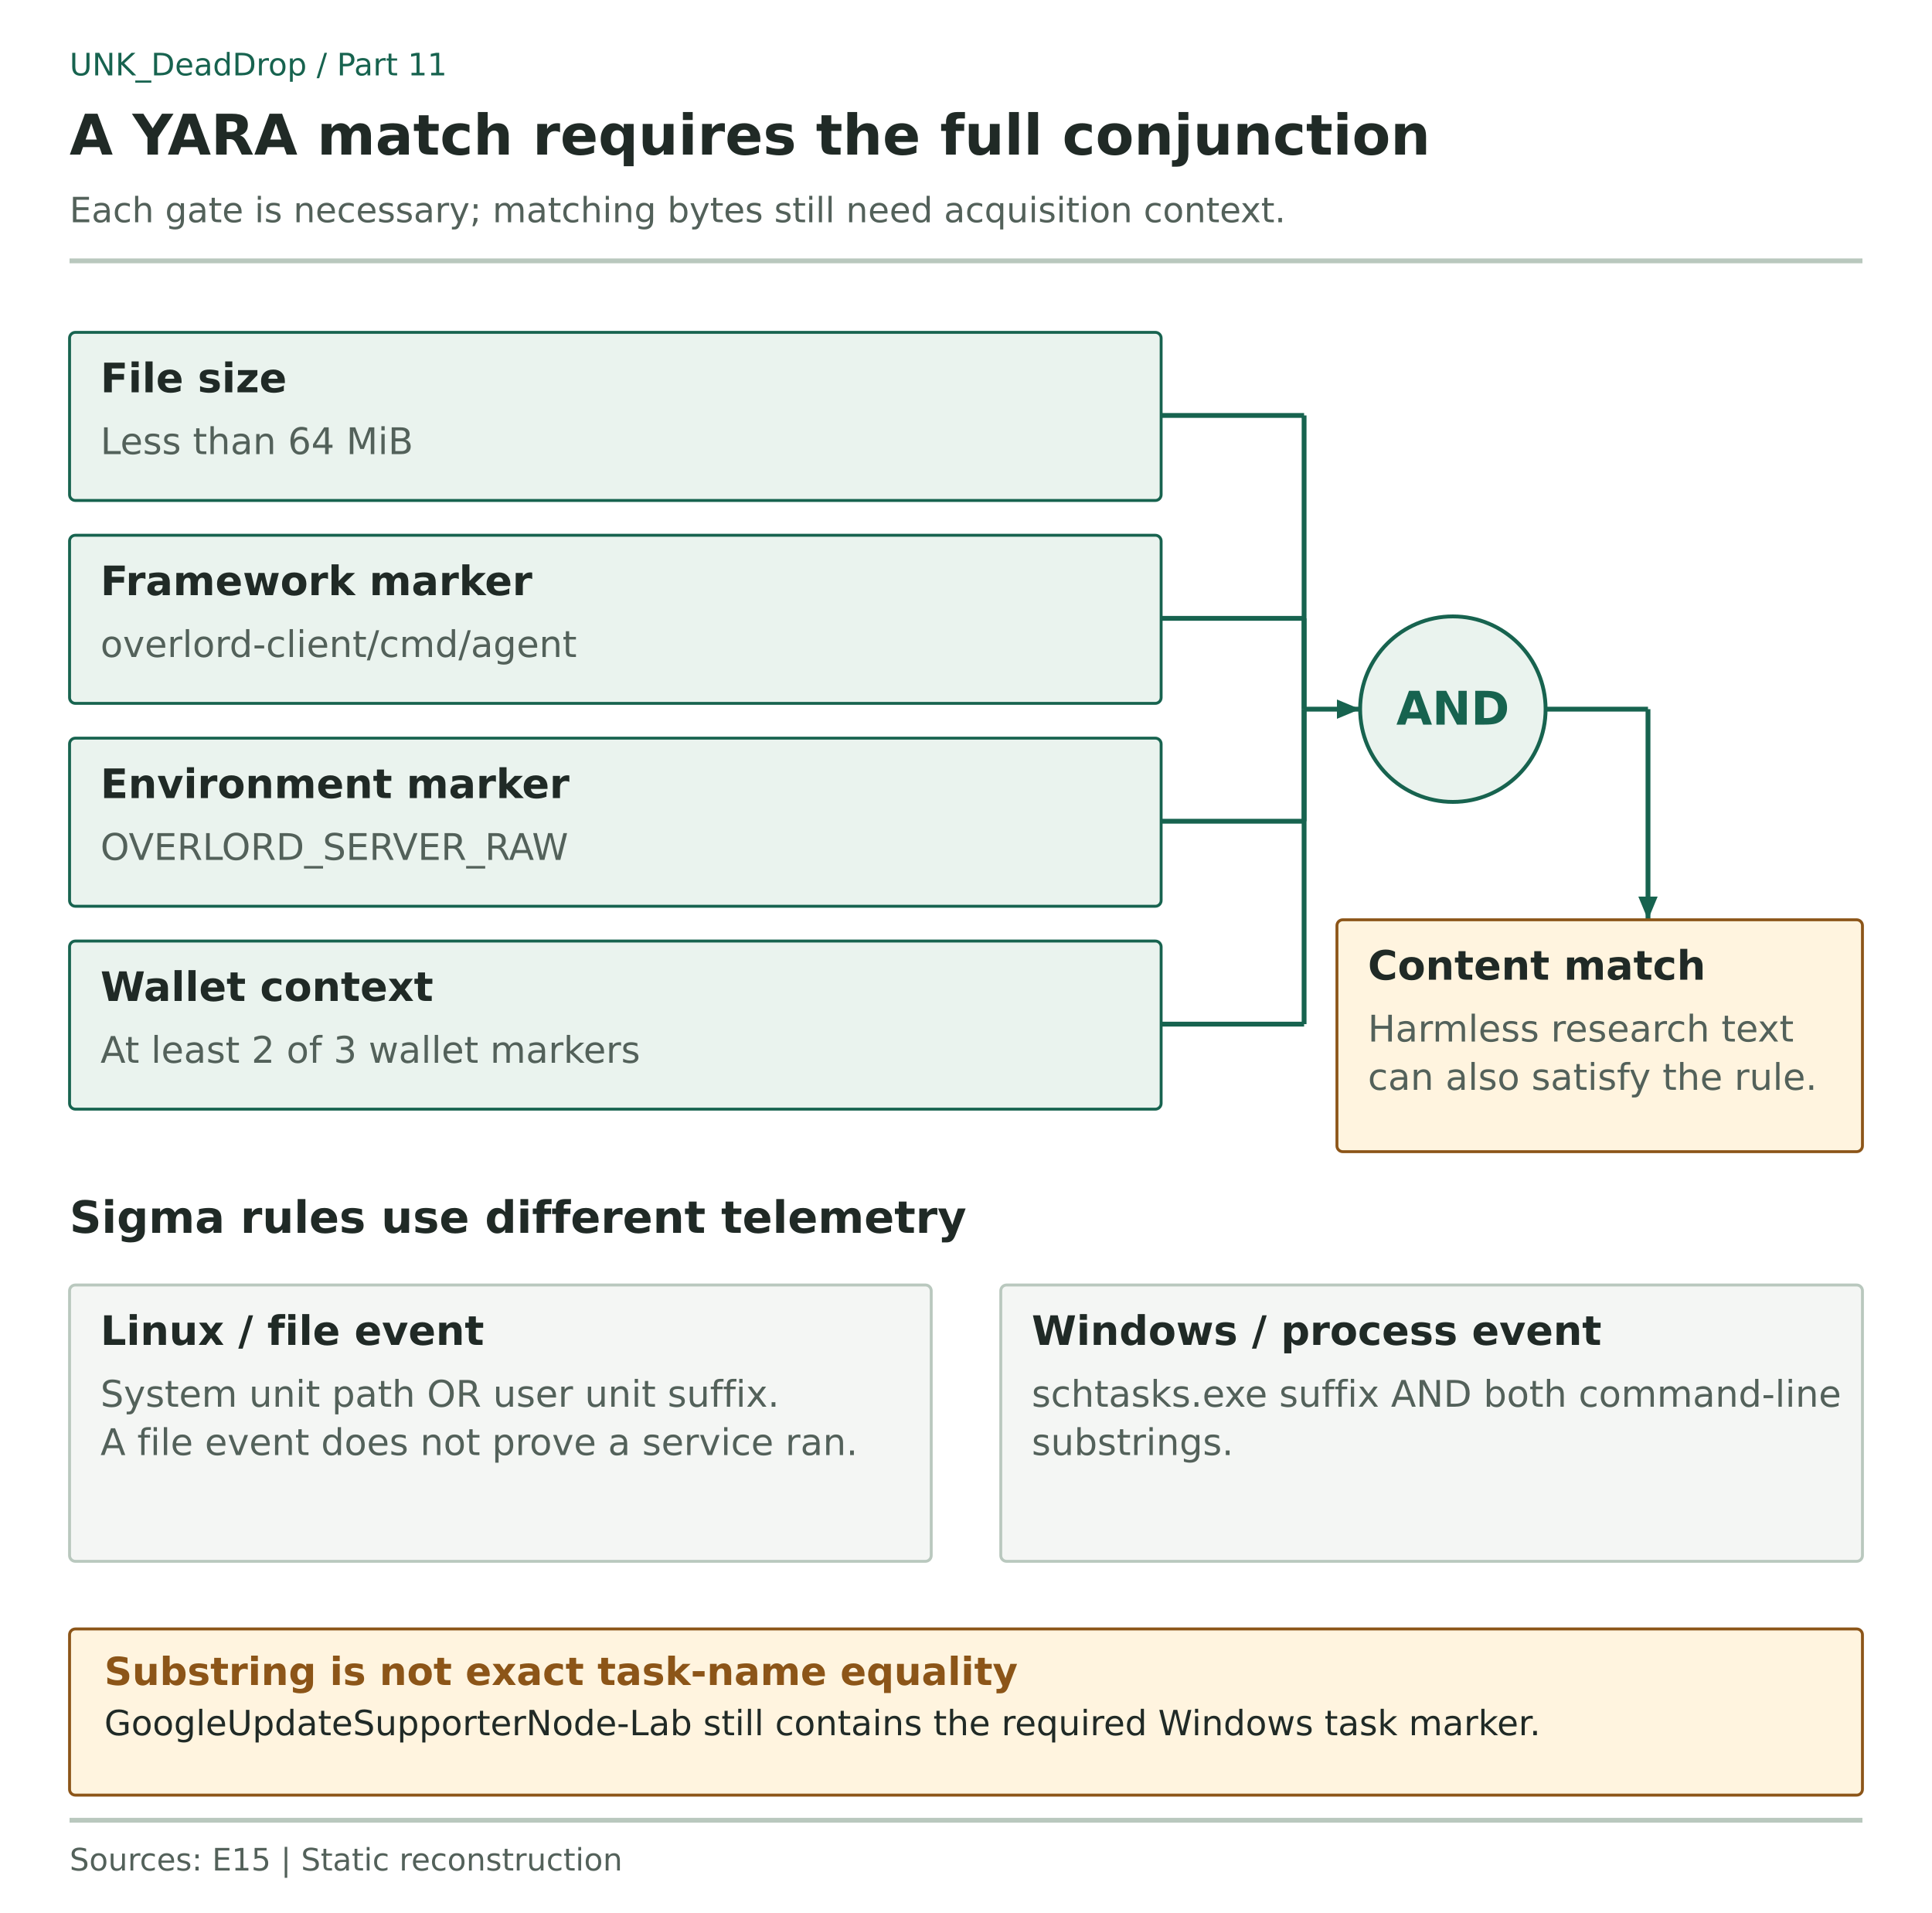
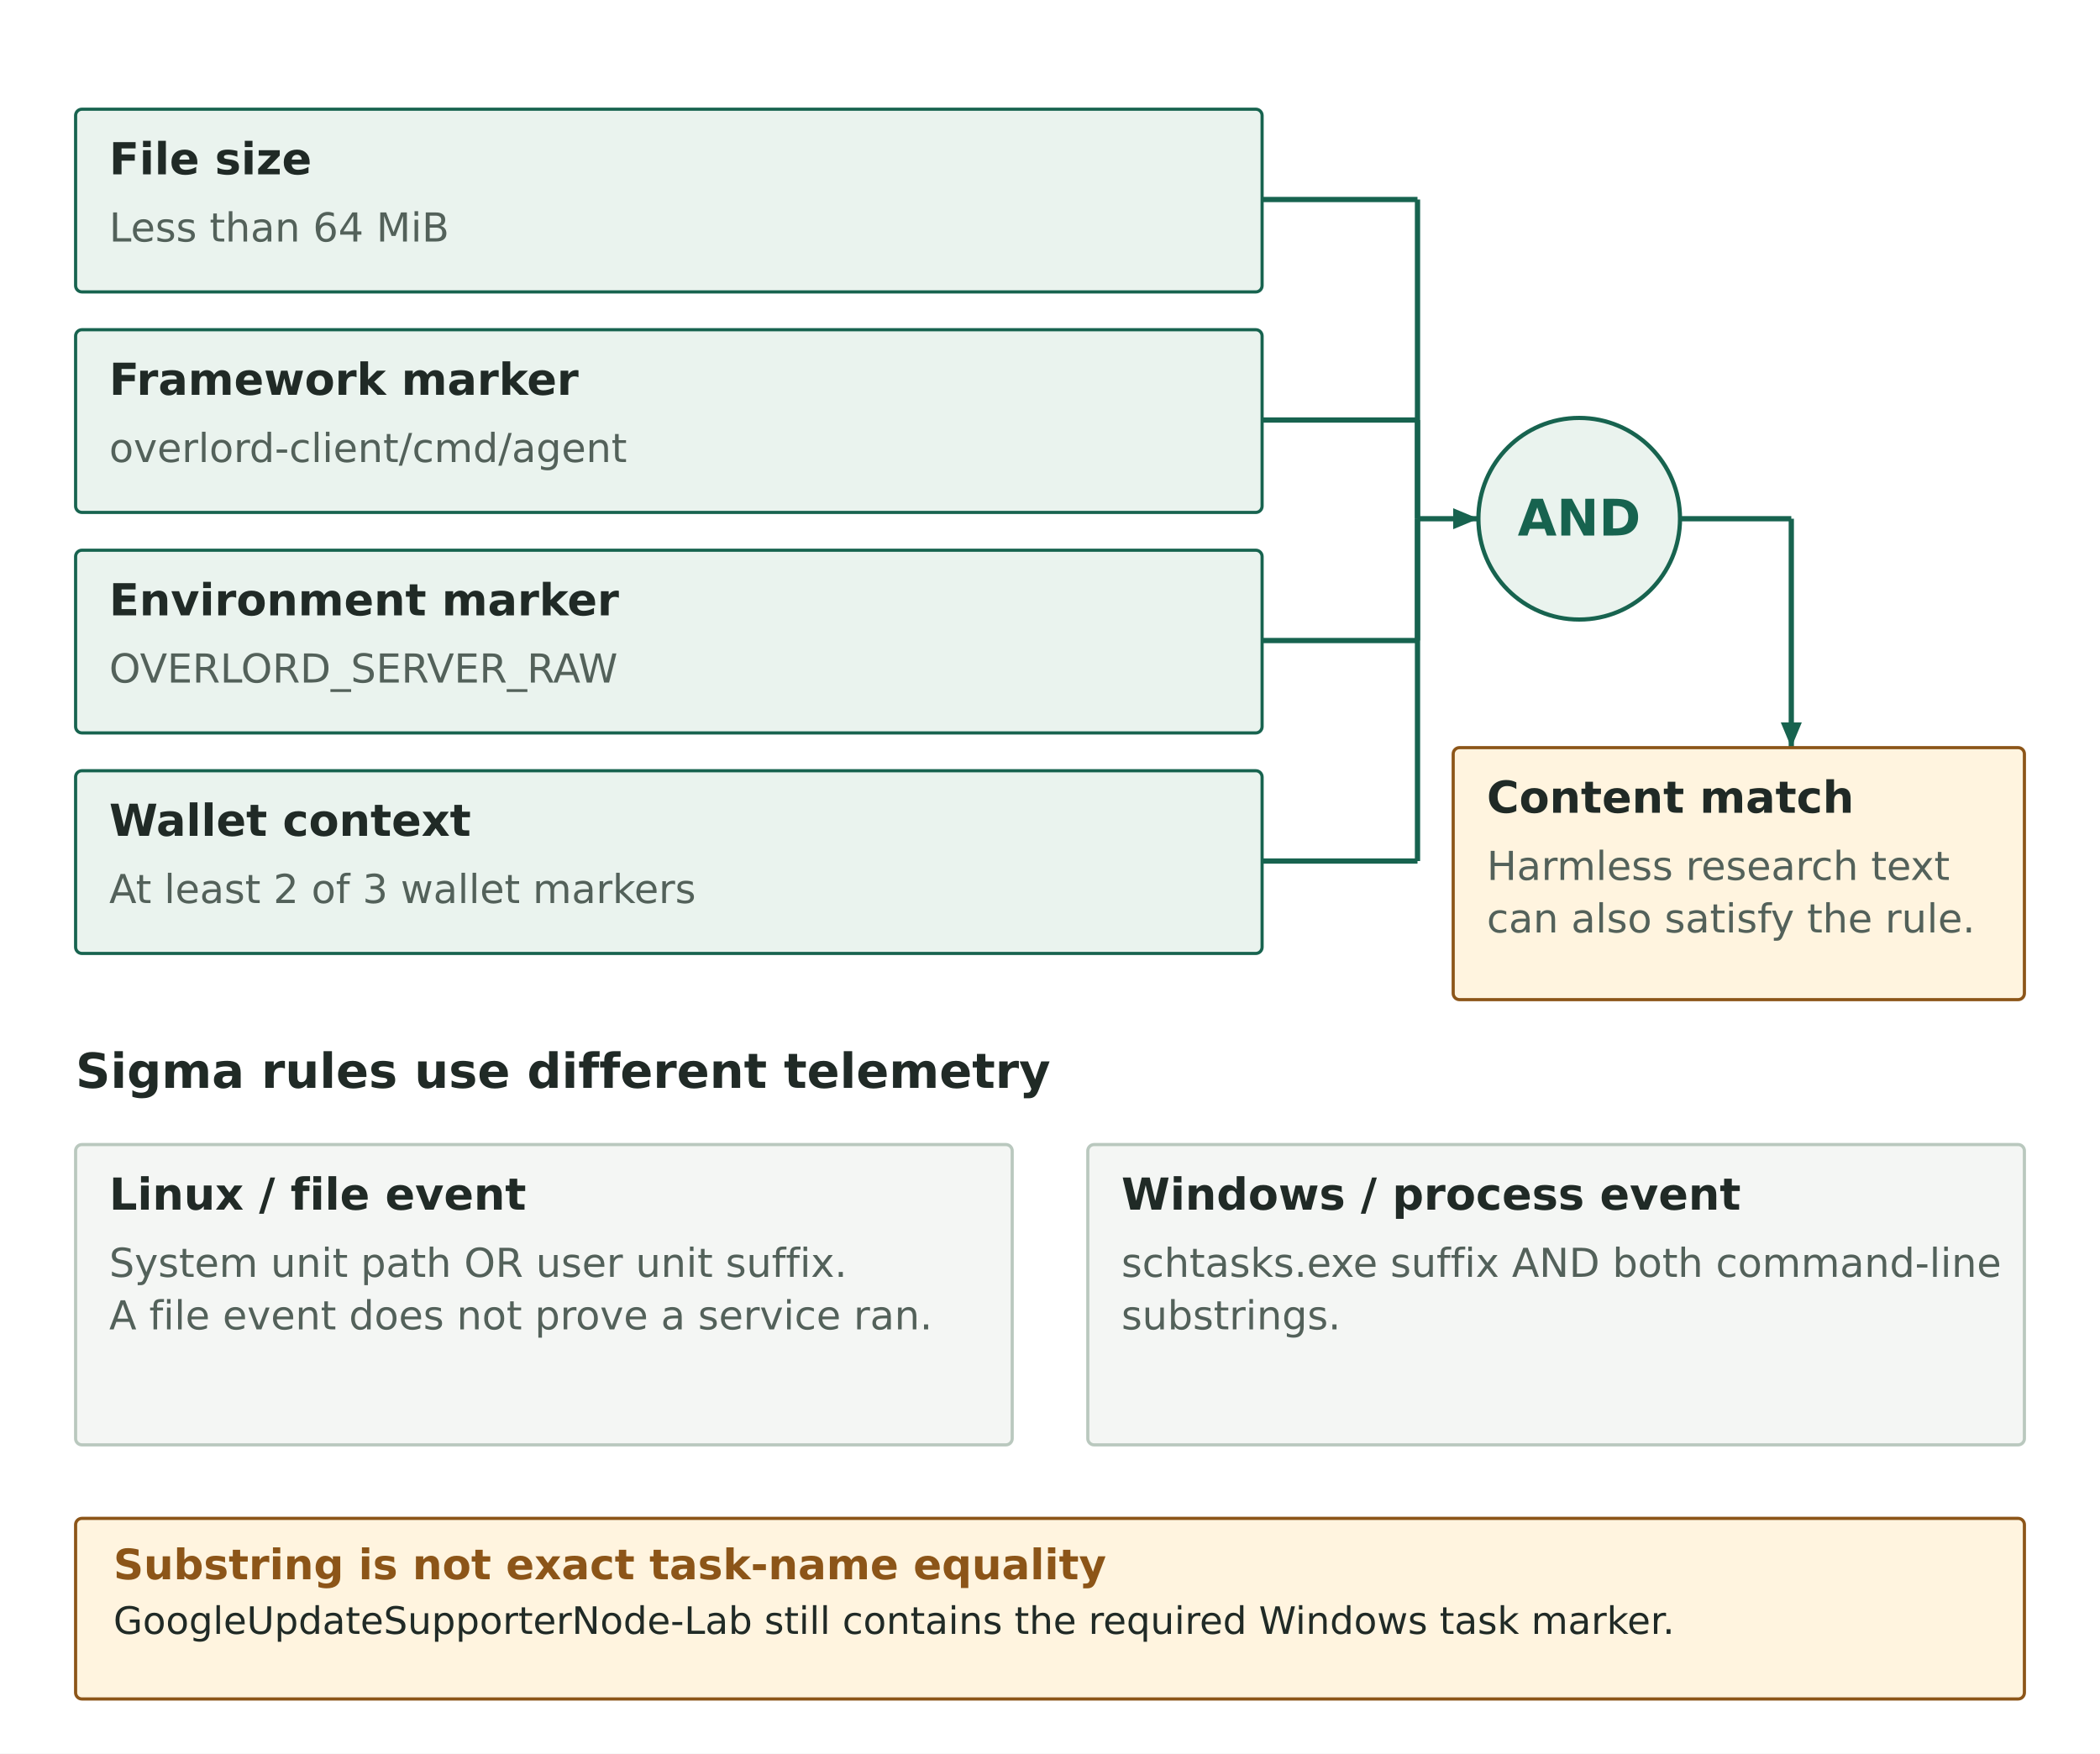
- <svg xmlns="http://www.w3.org/2000/svg" width="1000" height="990" viewBox="0 0 1000 990" role="img" aria-labelledby="title desc">
+ <svg xmlns="http://www.w3.org/2000/svg" width="1000" height="835" viewBox="0 0 1000 835" role="img" aria-labelledby="title desc">
  <defs>
    <marker id="arrow" viewBox="0 0 10 10" refX="9" refY="5" markerWidth="7" markerHeight="7" orient="auto-start-reverse">
      <path d="M 0 0 L 10 5 L 0 10 z" fill="#17634f" />
    </marker>
  </defs>
  <rect width="1000" height="100%" fill="#fff" />
-   <text x="36" y="39" font-family="DejaVu Sans,sans-serif" font-size="16" font-weight="400" fill="#17634f" text-anchor="start">UNK_DeadDrop / Part 11</text>
-   <text x="36" y="80" font-family="DejaVu Sans,sans-serif" font-size="29" font-weight="700" fill="#202a26" text-anchor="start">A YARA match requires the full conjunction</text>
-   <text x="36" y="115" font-family="DejaVu Sans,sans-serif" font-size="18" font-weight="400" fill="#53615a" text-anchor="start">Each gate is necessary; matching bytes still need acquisition context.</text>
-   <line x1="36.0" y1="135.0" x2="964.0" y2="135.0" stroke="#b9c8be" stroke-width="2.5" />
-   <rect x="36" y="172" width="565" height="87" rx="3" fill="#eaf3ee" stroke="#17634f" stroke-width="1.5" />
-   <text x="52" y="203" font-family="DejaVu Sans,sans-serif" font-size="21" font-weight="700" fill="#202a26" text-anchor="start">File size</text>
-   <text x="52" y="235" font-family="DejaVu Sans,sans-serif" font-size="19" font-weight="400" fill="#53615a" text-anchor="start">Less than 64 MiB</text>
-   <line x1="601.0" y1="215.0" x2="675.0" y2="215.0" stroke="#17634f" stroke-width="2.5" />
-   <line x1="675.0" y1="215.0" x2="675.0" y2="367.0" stroke="#17634f" stroke-width="2.5" />
-   <rect x="36" y="277" width="565" height="87" rx="3" fill="#eaf3ee" stroke="#17634f" stroke-width="1.5" />
-   <text x="52" y="308" font-family="DejaVu Sans,sans-serif" font-size="21" font-weight="700" fill="#202a26" text-anchor="start">Framework marker</text>
-   <text x="52" y="340" font-family="DejaVu Sans,sans-serif" font-size="19" font-weight="400" fill="#53615a" text-anchor="start">overlord-client/cmd/agent</text>
-   <line x1="601.0" y1="320.0" x2="675.0" y2="320.0" stroke="#17634f" stroke-width="2.5" />
-   <line x1="675.0" y1="320.0" x2="675.0" y2="367.0" stroke="#17634f" stroke-width="2.5" />
-   <rect x="36" y="382" width="565" height="87" rx="3" fill="#eaf3ee" stroke="#17634f" stroke-width="1.5" />
-   <text x="52" y="413" font-family="DejaVu Sans,sans-serif" font-size="21" font-weight="700" fill="#202a26" text-anchor="start">Environment marker</text>
-   <text x="52" y="445" font-family="DejaVu Sans,sans-serif" font-size="19" font-weight="400" fill="#53615a" text-anchor="start">OVERLORD_SERVER_RAW</text>
-   <line x1="601.0" y1="425.0" x2="675.0" y2="425.0" stroke="#17634f" stroke-width="2.5" />
-   <line x1="675.0" y1="425.0" x2="675.0" y2="367.0" stroke="#17634f" stroke-width="2.5" />
-   <rect x="36" y="487" width="565" height="87" rx="3" fill="#eaf3ee" stroke="#17634f" stroke-width="1.5" />
-   <text x="52" y="518" font-family="DejaVu Sans,sans-serif" font-size="21" font-weight="700" fill="#202a26" text-anchor="start">Wallet context</text>
-   <text x="52" y="550" font-family="DejaVu Sans,sans-serif" font-size="19" font-weight="400" fill="#53615a" text-anchor="start">At least 2 of 3 wallet markers</text>
-   <line x1="601.0" y1="530.0" x2="675.0" y2="530.0" stroke="#17634f" stroke-width="2.5" />
-   <line x1="675.0" y1="530.0" x2="675.0" y2="367.0" stroke="#17634f" stroke-width="2.5" />
-   <circle cx="752" cy="367" r="48" fill="#eaf3ee" stroke="#17634f" stroke-width="2" />
-   <text x="752" y="375" font-family="DejaVu Sans,sans-serif" font-size="24" font-weight="700" fill="#17634f" text-anchor="middle">AND</text>
-   <line x1="675.0" y1="367.0" x2="704.0" y2="367.0" stroke="#17634f" stroke-width="2.5" />
-   <polygon points="704,367 692.0,362.0 692.0,372.0" fill="#17634f" />
-   <line x1="800.0" y1="367.0" x2="853.0" y2="367.0" stroke="#17634f" stroke-width="2.5" />
-   <line x1="853.0" y1="367.0" x2="853.0" y2="476.0" stroke="#17634f" stroke-width="2.5" />
-   <polygon points="853,476 858.0,464.0 848.0,464.0" fill="#17634f" />
-   <rect x="692" y="476" width="272" height="120" rx="3" fill="#fff4df" stroke="#8c5518" stroke-width="1.5" />
-   <text x="708" y="507" font-family="DejaVu Sans,sans-serif" font-size="21" font-weight="700" fill="#202a26" text-anchor="start">Content match</text>
-   <text x="708" y="539" font-family="DejaVu Sans,sans-serif" font-size="19" font-weight="400" fill="#53615a" text-anchor="start">Harmless research text</text>
-   <text x="708" y="564" font-family="DejaVu Sans,sans-serif" font-size="19" font-weight="400" fill="#53615a" text-anchor="start">can also satisfy the rule.</text>
-   <text x="36" y="638" font-family="DejaVu Sans,sans-serif" font-size="23" font-weight="700" fill="#202a26" text-anchor="start">Sigma rules use different telemetry</text>
-   <rect x="36" y="665" width="446" height="143" rx="3" fill="#f4f6f4" stroke="#b9c8be" stroke-width="1.5" />
-   <text x="52" y="696" font-family="DejaVu Sans,sans-serif" font-size="21" font-weight="700" fill="#202a26" text-anchor="start">Linux / file event</text>
-   <text x="52" y="728" font-family="DejaVu Sans,sans-serif" font-size="19" font-weight="400" fill="#53615a" text-anchor="start">System unit path OR user unit suffix.</text>
-   <text x="52" y="753" font-family="DejaVu Sans,sans-serif" font-size="19" font-weight="400" fill="#53615a" text-anchor="start">A file event does not prove a service ran.</text>
-   <rect x="518" y="665" width="446" height="143" rx="3" fill="#f4f6f4" stroke="#b9c8be" stroke-width="1.5" />
-   <text x="534" y="696" font-family="DejaVu Sans,sans-serif" font-size="21" font-weight="700" fill="#202a26" text-anchor="start">Windows / process event</text>
-   <text x="534" y="728" font-family="DejaVu Sans,sans-serif" font-size="19" font-weight="400" fill="#53615a" text-anchor="start">schtasks.exe suffix AND both command-line</text>
-   <text x="534" y="753" font-family="DejaVu Sans,sans-serif" font-size="19" font-weight="400" fill="#53615a" text-anchor="start">substrings.</text>
-   <rect x="36" y="843" width="928" height="86" rx="3" fill="#fff4df" stroke="#8c5518" stroke-width="1.5" />
-   <text x="54" y="872" font-family="DejaVu Sans,sans-serif" font-size="20" font-weight="700" fill="#8c5518" text-anchor="start">Substring is not exact task-name equality</text>
-   <text x="54" y="898" font-family="DejaVu Sans,sans-serif" font-size="18" font-weight="400" fill="#202a26" text-anchor="start">GoogleUpdateSupporterNode-Lab still contains the required Windows task marker.</text>
-   <line x1="36.0" y1="942.0" x2="964.0" y2="942.0" stroke="#b9c8be" stroke-width="2.5" />
-   <text x="36" y="968" font-family="DejaVu Sans,sans-serif" font-size="16" font-weight="400" fill="#53615a" text-anchor="start">Sources: E15 | Static reconstruction</text>
+   <g transform="translate(0,-120)">
+     <rect x="36" y="172" width="565" height="87" rx="3" fill="#eaf3ee" stroke="#17634f" stroke-width="1.5" />
+     <text x="52" y="203" font-family="DejaVu Sans,sans-serif" font-size="21" font-weight="700" fill="#202a26" text-anchor="start">File size</text>
+     <text x="52" y="235" font-family="DejaVu Sans,sans-serif" font-size="19" font-weight="400" fill="#53615a" text-anchor="start">Less than 64 MiB</text>
+     <line x1="601.0" y1="215.0" x2="675.0" y2="215.0" stroke="#17634f" stroke-width="2.5" />
+     <line x1="675.0" y1="215.0" x2="675.0" y2="367.0" stroke="#17634f" stroke-width="2.5" />
+     <rect x="36" y="277" width="565" height="87" rx="3" fill="#eaf3ee" stroke="#17634f" stroke-width="1.5" />
+     <text x="52" y="308" font-family="DejaVu Sans,sans-serif" font-size="21" font-weight="700" fill="#202a26" text-anchor="start">Framework marker</text>
+     <text x="52" y="340" font-family="DejaVu Sans,sans-serif" font-size="19" font-weight="400" fill="#53615a" text-anchor="start">overlord-client/cmd/agent</text>
+     <line x1="601.0" y1="320.0" x2="675.0" y2="320.0" stroke="#17634f" stroke-width="2.5" />
+     <line x1="675.0" y1="320.0" x2="675.0" y2="367.0" stroke="#17634f" stroke-width="2.5" />
+     <rect x="36" y="382" width="565" height="87" rx="3" fill="#eaf3ee" stroke="#17634f" stroke-width="1.5" />
+     <text x="52" y="413" font-family="DejaVu Sans,sans-serif" font-size="21" font-weight="700" fill="#202a26" text-anchor="start">Environment marker</text>
+     <text x="52" y="445" font-family="DejaVu Sans,sans-serif" font-size="19" font-weight="400" fill="#53615a" text-anchor="start">OVERLORD_SERVER_RAW</text>
+     <line x1="601.0" y1="425.0" x2="675.0" y2="425.0" stroke="#17634f" stroke-width="2.5" />
+     <line x1="675.0" y1="425.0" x2="675.0" y2="367.0" stroke="#17634f" stroke-width="2.5" />
+     <rect x="36" y="487" width="565" height="87" rx="3" fill="#eaf3ee" stroke="#17634f" stroke-width="1.5" />
+     <text x="52" y="518" font-family="DejaVu Sans,sans-serif" font-size="21" font-weight="700" fill="#202a26" text-anchor="start">Wallet context</text>
+     <text x="52" y="550" font-family="DejaVu Sans,sans-serif" font-size="19" font-weight="400" fill="#53615a" text-anchor="start">At least 2 of 3 wallet markers</text>
+     <line x1="601.0" y1="530.0" x2="675.0" y2="530.0" stroke="#17634f" stroke-width="2.5" />
+     <line x1="675.0" y1="530.0" x2="675.0" y2="367.0" stroke="#17634f" stroke-width="2.5" />
+     <circle cx="752" cy="367" r="48" fill="#eaf3ee" stroke="#17634f" stroke-width="2" />
+     <text x="752" y="375" font-family="DejaVu Sans,sans-serif" font-size="24" font-weight="700" fill="#17634f" text-anchor="middle">AND</text>
+     <line x1="675.0" y1="367.0" x2="704.0" y2="367.0" stroke="#17634f" stroke-width="2.5" />
+     <polygon points="704,367 692.0,362.0 692.0,372.0" fill="#17634f" />
+     <line x1="800.0" y1="367.0" x2="853.0" y2="367.0" stroke="#17634f" stroke-width="2.5" />
+     <line x1="853.0" y1="367.0" x2="853.0" y2="476.0" stroke="#17634f" stroke-width="2.5" />
+     <polygon points="853,476 858.0,464.0 848.0,464.0" fill="#17634f" />
+     <rect x="692" y="476" width="272" height="120" rx="3" fill="#fff4df" stroke="#8c5518" stroke-width="1.5" />
+     <text x="708" y="507" font-family="DejaVu Sans,sans-serif" font-size="21" font-weight="700" fill="#202a26" text-anchor="start">Content match</text>
+     <text x="708" y="539" font-family="DejaVu Sans,sans-serif" font-size="19" font-weight="400" fill="#53615a" text-anchor="start">Harmless research text</text>
+     <text x="708" y="564" font-family="DejaVu Sans,sans-serif" font-size="19" font-weight="400" fill="#53615a" text-anchor="start">can also satisfy the rule.</text>
+     <text x="36" y="638" font-family="DejaVu Sans,sans-serif" font-size="23" font-weight="700" fill="#202a26" text-anchor="start">Sigma rules use different telemetry</text>
+     <rect x="36" y="665" width="446" height="143" rx="3" fill="#f4f6f4" stroke="#b9c8be" stroke-width="1.5" />
+     <text x="52" y="696" font-family="DejaVu Sans,sans-serif" font-size="21" font-weight="700" fill="#202a26" text-anchor="start">Linux / file event</text>
+     <text x="52" y="728" font-family="DejaVu Sans,sans-serif" font-size="19" font-weight="400" fill="#53615a" text-anchor="start">System unit path OR user unit suffix.</text>
+     <text x="52" y="753" font-family="DejaVu Sans,sans-serif" font-size="19" font-weight="400" fill="#53615a" text-anchor="start">A file event does not prove a service ran.</text>
+     <rect x="518" y="665" width="446" height="143" rx="3" fill="#f4f6f4" stroke="#b9c8be" stroke-width="1.5" />
+     <text x="534" y="696" font-family="DejaVu Sans,sans-serif" font-size="21" font-weight="700" fill="#202a26" text-anchor="start">Windows / process event</text>
+     <text x="534" y="728" font-family="DejaVu Sans,sans-serif" font-size="19" font-weight="400" fill="#53615a" text-anchor="start">schtasks.exe suffix AND both command-line</text>
+     <text x="534" y="753" font-family="DejaVu Sans,sans-serif" font-size="19" font-weight="400" fill="#53615a" text-anchor="start">substrings.</text>
+     <rect x="36" y="843" width="928" height="86" rx="3" fill="#fff4df" stroke="#8c5518" stroke-width="1.5" />
+     <text x="54" y="872" font-family="DejaVu Sans,sans-serif" font-size="20" font-weight="700" fill="#8c5518" text-anchor="start">Substring is not exact task-name equality</text>
+     <text x="54" y="898" font-family="DejaVu Sans,sans-serif" font-size="18" font-weight="400" fill="#202a26" text-anchor="start">GoogleUpdateSupporterNode-Lab still contains the required Windows task marker.</text>
+   </g>
</svg>
